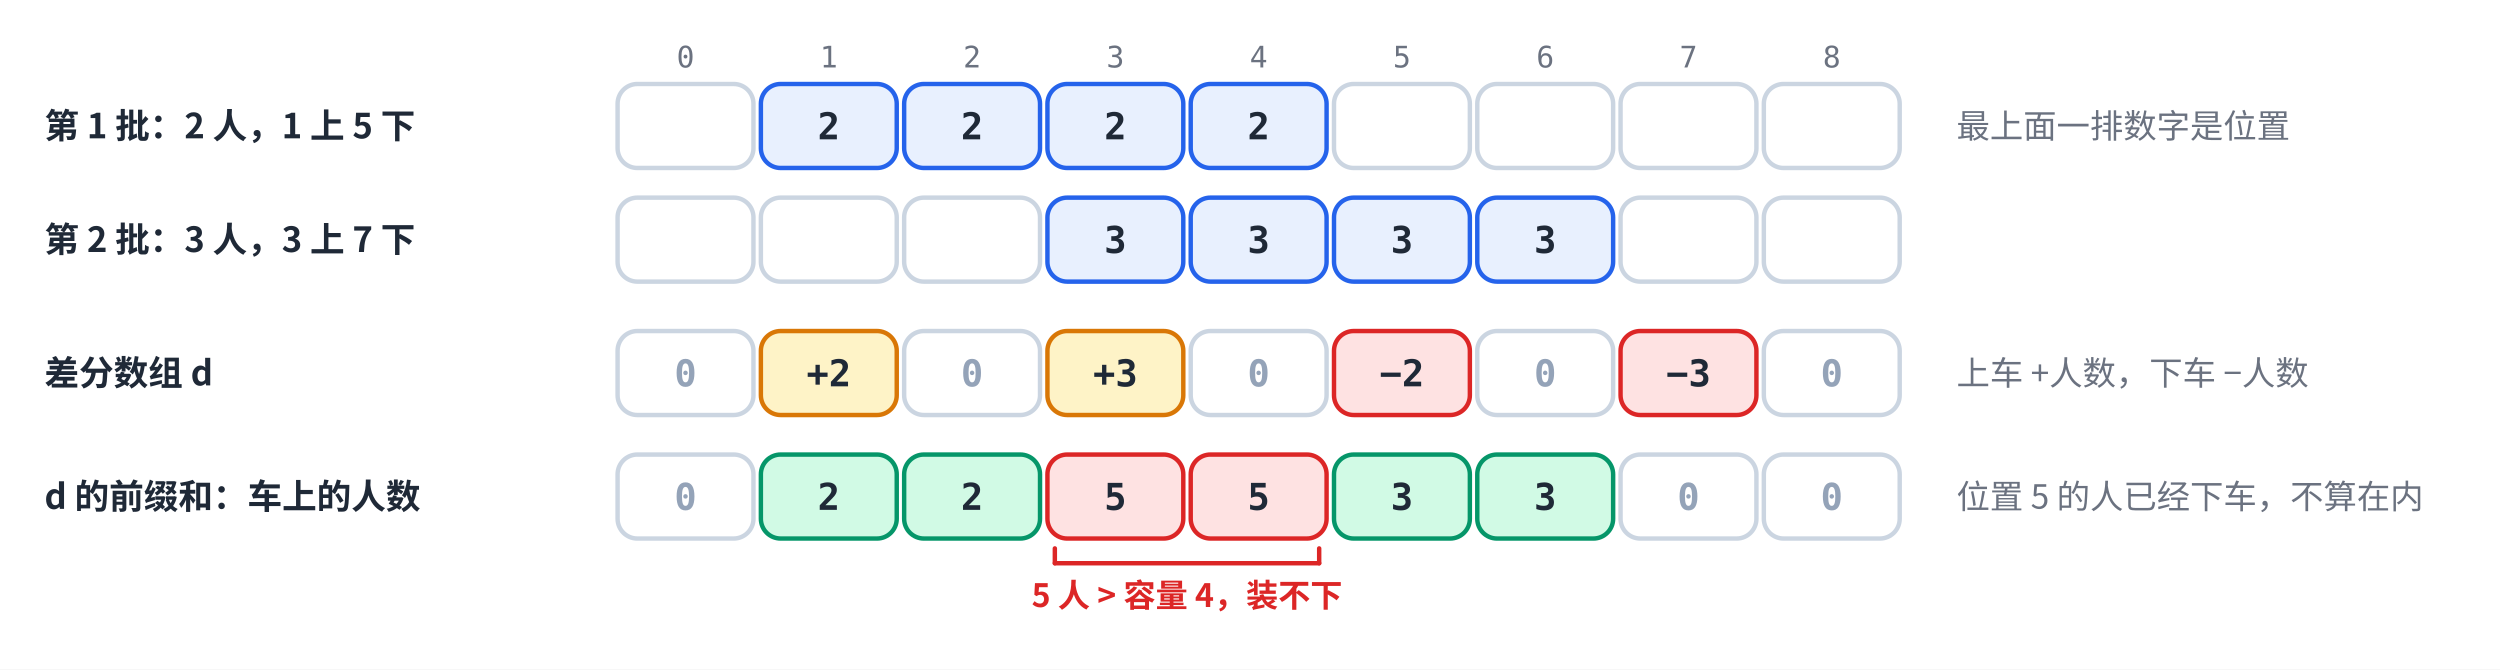
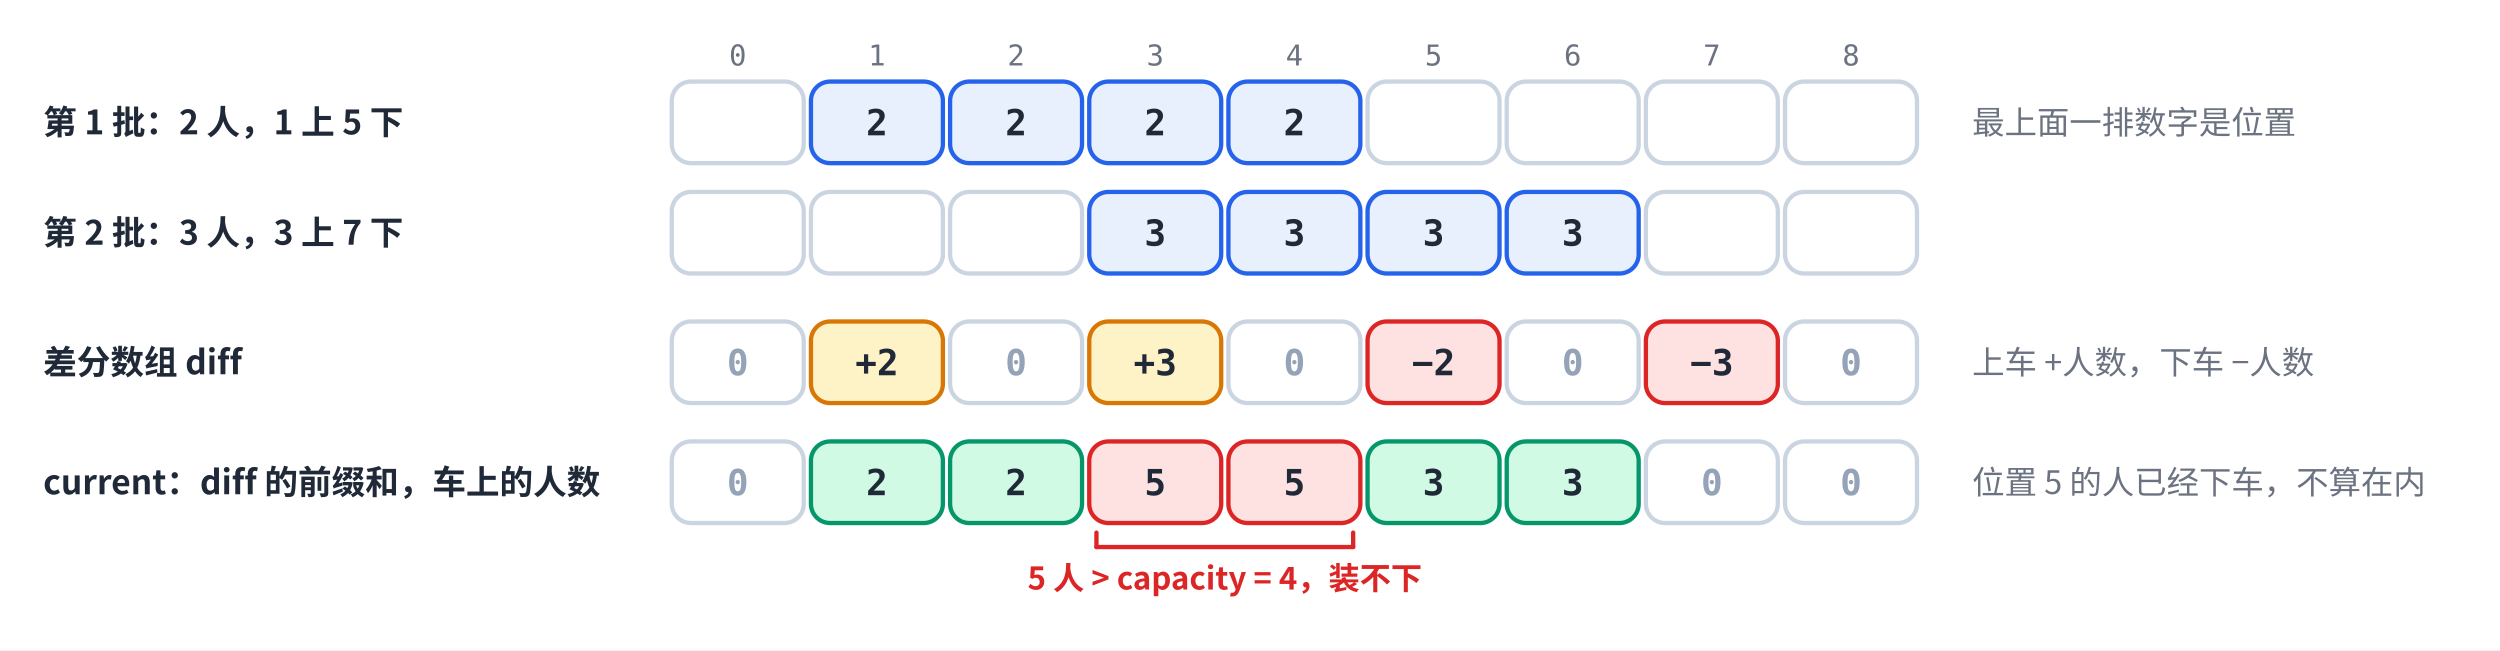
- <svg xmlns="http://www.w3.org/2000/svg" width="1012" height="271" viewBox="0 0 1012 271">
-   <rect width="1012" height="271" fill="#FFFFFF" />
+ <svg xmlns="http://www.w3.org/2000/svg" width="1042" height="271" viewBox="0 0 1042 271">
+   <rect width="1042" height="271" fill="#FFFFFF" />
  <text x="18.0" y="56.0" font-size="14" fill="#1F2937" text-anchor="start" font-family="PingFang SC, Hiragino Sans GB, Microsoft YaHei, Noto Sans CJK SC, Helvetica, Arial, sans-serif" font-weight="700">第 1 批：2 人，1 上 5 下</text>
-   <rect x="250.0" y="34.0" width="55.0" height="34.0" rx="8" fill="#FFFFFF" stroke="#CBD5E1" stroke-width="1.8" />
-   <text x="277.5" y="56.4" font-size="15" fill="#94A3B8" text-anchor="middle" font-family="Menlo, Consolas, DejaVu Sans Mono, PingFang SC, monospace" font-weight="700" />
-   <text x="277.5" y="27.3" font-size="12" fill="#6B7280" text-anchor="middle" font-family="Menlo, Consolas, DejaVu Sans Mono, PingFang SC, monospace">0</text>
-   <rect x="308.0" y="34.0" width="55.0" height="34.0" rx="8" fill="#E8F0FE" stroke="#2563EB" stroke-width="1.8" />
-   <text x="335.5" y="56.4" font-size="15" fill="#1F2937" text-anchor="middle" font-family="Menlo, Consolas, DejaVu Sans Mono, PingFang SC, monospace" font-weight="700">2</text>
-   <text x="335.5" y="27.3" font-size="12" fill="#6B7280" text-anchor="middle" font-family="Menlo, Consolas, DejaVu Sans Mono, PingFang SC, monospace">1</text>
-   <rect x="366.0" y="34.0" width="55.0" height="34.0" rx="8" fill="#E8F0FE" stroke="#2563EB" stroke-width="1.8" />
-   <text x="393.5" y="56.4" font-size="15" fill="#1F2937" text-anchor="middle" font-family="Menlo, Consolas, DejaVu Sans Mono, PingFang SC, monospace" font-weight="700">2</text>
-   <text x="393.5" y="27.3" font-size="12" fill="#6B7280" text-anchor="middle" font-family="Menlo, Consolas, DejaVu Sans Mono, PingFang SC, monospace">2</text>
-   <rect x="424.0" y="34.0" width="55.0" height="34.0" rx="8" fill="#E8F0FE" stroke="#2563EB" stroke-width="1.8" />
-   <text x="451.5" y="56.4" font-size="15" fill="#1F2937" text-anchor="middle" font-family="Menlo, Consolas, DejaVu Sans Mono, PingFang SC, monospace" font-weight="700">2</text>
-   <text x="451.5" y="27.3" font-size="12" fill="#6B7280" text-anchor="middle" font-family="Menlo, Consolas, DejaVu Sans Mono, PingFang SC, monospace">3</text>
-   <rect x="482.0" y="34.0" width="55.0" height="34.0" rx="8" fill="#E8F0FE" stroke="#2563EB" stroke-width="1.8" />
-   <text x="509.5" y="56.4" font-size="15" fill="#1F2937" text-anchor="middle" font-family="Menlo, Consolas, DejaVu Sans Mono, PingFang SC, monospace" font-weight="700">2</text>
-   <text x="509.5" y="27.3" font-size="12" fill="#6B7280" text-anchor="middle" font-family="Menlo, Consolas, DejaVu Sans Mono, PingFang SC, monospace">4</text>
-   <rect x="540.0" y="34.0" width="55.0" height="34.0" rx="8" fill="#FFFFFF" stroke="#CBD5E1" stroke-width="1.8" />
-   <text x="567.5" y="56.4" font-size="15" fill="#94A3B8" text-anchor="middle" font-family="Menlo, Consolas, DejaVu Sans Mono, PingFang SC, monospace" font-weight="700" />
-   <text x="567.5" y="27.3" font-size="12" fill="#6B7280" text-anchor="middle" font-family="Menlo, Consolas, DejaVu Sans Mono, PingFang SC, monospace">5</text>
-   <rect x="598.0" y="34.0" width="55.0" height="34.0" rx="8" fill="#FFFFFF" stroke="#CBD5E1" stroke-width="1.8" />
-   <text x="625.5" y="56.4" font-size="15" fill="#94A3B8" text-anchor="middle" font-family="Menlo, Consolas, DejaVu Sans Mono, PingFang SC, monospace" font-weight="700" />
-   <text x="625.5" y="27.3" font-size="12" fill="#6B7280" text-anchor="middle" font-family="Menlo, Consolas, DejaVu Sans Mono, PingFang SC, monospace">6</text>
-   <rect x="656.0" y="34.0" width="55.0" height="34.0" rx="8" fill="#FFFFFF" stroke="#CBD5E1" stroke-width="1.8" />
-   <text x="683.5" y="56.4" font-size="15" fill="#94A3B8" text-anchor="middle" font-family="Menlo, Consolas, DejaVu Sans Mono, PingFang SC, monospace" font-weight="700" />
-   <text x="683.5" y="27.3" font-size="12" fill="#6B7280" text-anchor="middle" font-family="Menlo, Consolas, DejaVu Sans Mono, PingFang SC, monospace">7</text>
-   <rect x="714.0" y="34.0" width="55.0" height="34.0" rx="8" fill="#FFFFFF" stroke="#CBD5E1" stroke-width="1.8" />
-   <text x="741.5" y="56.4" font-size="15" fill="#94A3B8" text-anchor="middle" font-family="Menlo, Consolas, DejaVu Sans Mono, PingFang SC, monospace" font-weight="700" />
-   <text x="741.5" y="27.3" font-size="12" fill="#6B7280" text-anchor="middle" font-family="Menlo, Consolas, DejaVu Sans Mono, PingFang SC, monospace">8</text>
+   <rect x="280.0" y="34.0" width="55.0" height="34.0" rx="8" fill="#FFFFFF" stroke="#CBD5E1" stroke-width="1.8" />
+   <text x="307.5" y="56.4" font-size="15" fill="#94A3B8" text-anchor="middle" font-family="Menlo, Consolas, DejaVu Sans Mono, PingFang SC, monospace" font-weight="700" />
+   <text x="307.5" y="27.3" font-size="12" fill="#6B7280" text-anchor="middle" font-family="Menlo, Consolas, DejaVu Sans Mono, PingFang SC, monospace">0</text>
+   <rect x="338.0" y="34.0" width="55.0" height="34.0" rx="8" fill="#E8F0FE" stroke="#2563EB" stroke-width="1.8" />
+   <text x="365.5" y="56.4" font-size="15" fill="#1F2937" text-anchor="middle" font-family="Menlo, Consolas, DejaVu Sans Mono, PingFang SC, monospace" font-weight="700">2</text>
+   <text x="365.5" y="27.3" font-size="12" fill="#6B7280" text-anchor="middle" font-family="Menlo, Consolas, DejaVu Sans Mono, PingFang SC, monospace">1</text>
+   <rect x="396.0" y="34.0" width="55.0" height="34.0" rx="8" fill="#E8F0FE" stroke="#2563EB" stroke-width="1.8" />
+   <text x="423.5" y="56.4" font-size="15" fill="#1F2937" text-anchor="middle" font-family="Menlo, Consolas, DejaVu Sans Mono, PingFang SC, monospace" font-weight="700">2</text>
+   <text x="423.5" y="27.3" font-size="12" fill="#6B7280" text-anchor="middle" font-family="Menlo, Consolas, DejaVu Sans Mono, PingFang SC, monospace">2</text>
+   <rect x="454.0" y="34.0" width="55.0" height="34.0" rx="8" fill="#E8F0FE" stroke="#2563EB" stroke-width="1.8" />
+   <text x="481.5" y="56.4" font-size="15" fill="#1F2937" text-anchor="middle" font-family="Menlo, Consolas, DejaVu Sans Mono, PingFang SC, monospace" font-weight="700">2</text>
+   <text x="481.5" y="27.3" font-size="12" fill="#6B7280" text-anchor="middle" font-family="Menlo, Consolas, DejaVu Sans Mono, PingFang SC, monospace">3</text>
+   <rect x="512.0" y="34.0" width="55.0" height="34.0" rx="8" fill="#E8F0FE" stroke="#2563EB" stroke-width="1.8" />
+   <text x="539.5" y="56.4" font-size="15" fill="#1F2937" text-anchor="middle" font-family="Menlo, Consolas, DejaVu Sans Mono, PingFang SC, monospace" font-weight="700">2</text>
+   <text x="539.5" y="27.3" font-size="12" fill="#6B7280" text-anchor="middle" font-family="Menlo, Consolas, DejaVu Sans Mono, PingFang SC, monospace">4</text>
+   <rect x="570.0" y="34.0" width="55.0" height="34.0" rx="8" fill="#FFFFFF" stroke="#CBD5E1" stroke-width="1.8" />
+   <text x="597.5" y="56.4" font-size="15" fill="#94A3B8" text-anchor="middle" font-family="Menlo, Consolas, DejaVu Sans Mono, PingFang SC, monospace" font-weight="700" />
+   <text x="597.5" y="27.3" font-size="12" fill="#6B7280" text-anchor="middle" font-family="Menlo, Consolas, DejaVu Sans Mono, PingFang SC, monospace">5</text>
+   <rect x="628.0" y="34.0" width="55.0" height="34.0" rx="8" fill="#FFFFFF" stroke="#CBD5E1" stroke-width="1.8" />
+   <text x="655.5" y="56.4" font-size="15" fill="#94A3B8" text-anchor="middle" font-family="Menlo, Consolas, DejaVu Sans Mono, PingFang SC, monospace" font-weight="700" />
+   <text x="655.5" y="27.3" font-size="12" fill="#6B7280" text-anchor="middle" font-family="Menlo, Consolas, DejaVu Sans Mono, PingFang SC, monospace">6</text>
+   <rect x="686.0" y="34.0" width="55.0" height="34.0" rx="8" fill="#FFFFFF" stroke="#CBD5E1" stroke-width="1.8" />
+   <text x="713.5" y="56.4" font-size="15" fill="#94A3B8" text-anchor="middle" font-family="Menlo, Consolas, DejaVu Sans Mono, PingFang SC, monospace" font-weight="700" />
+   <text x="713.5" y="27.3" font-size="12" fill="#6B7280" text-anchor="middle" font-family="Menlo, Consolas, DejaVu Sans Mono, PingFang SC, monospace">7</text>
+   <rect x="744.0" y="34.0" width="55.0" height="34.0" rx="8" fill="#FFFFFF" stroke="#CBD5E1" stroke-width="1.8" />
+   <text x="771.5" y="56.4" font-size="15" fill="#94A3B8" text-anchor="middle" font-family="Menlo, Consolas, DejaVu Sans Mono, PingFang SC, monospace" font-weight="700" />
+   <text x="771.5" y="27.3" font-size="12" fill="#6B7280" text-anchor="middle" font-family="Menlo, Consolas, DejaVu Sans Mono, PingFang SC, monospace">8</text>
  <text x="18.0" y="102.0" font-size="14" fill="#1F2937" text-anchor="start" font-family="PingFang SC, Hiragino Sans GB, Microsoft YaHei, Noto Sans CJK SC, Helvetica, Arial, sans-serif" font-weight="700">第 2 批：3 人，3 上 7 下</text>
-   <rect x="250.0" y="80.0" width="55.0" height="34.0" rx="8" fill="#FFFFFF" stroke="#CBD5E1" stroke-width="1.8" />
-   <text x="277.5" y="102.4" font-size="15" fill="#94A3B8" text-anchor="middle" font-family="Menlo, Consolas, DejaVu Sans Mono, PingFang SC, monospace" font-weight="700" />
-   <rect x="308.0" y="80.0" width="55.0" height="34.0" rx="8" fill="#FFFFFF" stroke="#CBD5E1" stroke-width="1.8" />
-   <text x="335.5" y="102.4" font-size="15" fill="#94A3B8" text-anchor="middle" font-family="Menlo, Consolas, DejaVu Sans Mono, PingFang SC, monospace" font-weight="700" />
-   <rect x="366.0" y="80.0" width="55.0" height="34.0" rx="8" fill="#FFFFFF" stroke="#CBD5E1" stroke-width="1.8" />
-   <text x="393.5" y="102.4" font-size="15" fill="#94A3B8" text-anchor="middle" font-family="Menlo, Consolas, DejaVu Sans Mono, PingFang SC, monospace" font-weight="700" />
-   <rect x="424.0" y="80.0" width="55.0" height="34.0" rx="8" fill="#E8F0FE" stroke="#2563EB" stroke-width="1.8" />
-   <text x="451.5" y="102.4" font-size="15" fill="#1F2937" text-anchor="middle" font-family="Menlo, Consolas, DejaVu Sans Mono, PingFang SC, monospace" font-weight="700">3</text>
-   <rect x="482.0" y="80.0" width="55.0" height="34.0" rx="8" fill="#E8F0FE" stroke="#2563EB" stroke-width="1.8" />
-   <text x="509.5" y="102.4" font-size="15" fill="#1F2937" text-anchor="middle" font-family="Menlo, Consolas, DejaVu Sans Mono, PingFang SC, monospace" font-weight="700">3</text>
-   <rect x="540.0" y="80.0" width="55.0" height="34.0" rx="8" fill="#E8F0FE" stroke="#2563EB" stroke-width="1.8" />
-   <text x="567.5" y="102.4" font-size="15" fill="#1F2937" text-anchor="middle" font-family="Menlo, Consolas, DejaVu Sans Mono, PingFang SC, monospace" font-weight="700">3</text>
-   <rect x="598.0" y="80.0" width="55.0" height="34.0" rx="8" fill="#E8F0FE" stroke="#2563EB" stroke-width="1.8" />
-   <text x="625.5" y="102.4" font-size="15" fill="#1F2937" text-anchor="middle" font-family="Menlo, Consolas, DejaVu Sans Mono, PingFang SC, monospace" font-weight="700">3</text>
-   <rect x="656.0" y="80.0" width="55.0" height="34.0" rx="8" fill="#FFFFFF" stroke="#CBD5E1" stroke-width="1.8" />
-   <text x="683.5" y="102.4" font-size="15" fill="#94A3B8" text-anchor="middle" font-family="Menlo, Consolas, DejaVu Sans Mono, PingFang SC, monospace" font-weight="700" />
-   <rect x="714.0" y="80.0" width="55.0" height="34.0" rx="8" fill="#FFFFFF" stroke="#CBD5E1" stroke-width="1.8" />
-   <text x="741.5" y="102.4" font-size="15" fill="#94A3B8" text-anchor="middle" font-family="Menlo, Consolas, DejaVu Sans Mono, PingFang SC, monospace" font-weight="700" />
-   <text x="18.0" y="156.0" font-size="14" fill="#1F2937" text-anchor="start" font-family="PingFang SC, Hiragino Sans GB, Microsoft YaHei, Noto Sans CJK SC, Helvetica, Arial, sans-serif" font-weight="700">差分数组 d</text>
-   <rect x="250.0" y="134.0" width="55.0" height="34.0" rx="8" fill="#FFFFFF" stroke="#CBD5E1" stroke-width="1.8" />
-   <text x="277.5" y="156.4" font-size="15" fill="#94A3B8" text-anchor="middle" font-family="Menlo, Consolas, DejaVu Sans Mono, PingFang SC, monospace" font-weight="700">0</text>
-   <rect x="308.0" y="134.0" width="55.0" height="34.0" rx="8" fill="#FEF3C7" stroke="#D97706" stroke-width="1.8" />
-   <text x="335.5" y="156.4" font-size="15" fill="#1F2937" text-anchor="middle" font-family="Menlo, Consolas, DejaVu Sans Mono, PingFang SC, monospace" font-weight="700">+2</text>
-   <rect x="366.0" y="134.0" width="55.0" height="34.0" rx="8" fill="#FFFFFF" stroke="#CBD5E1" stroke-width="1.8" />
-   <text x="393.5" y="156.4" font-size="15" fill="#94A3B8" text-anchor="middle" font-family="Menlo, Consolas, DejaVu Sans Mono, PingFang SC, monospace" font-weight="700">0</text>
-   <rect x="424.0" y="134.0" width="55.0" height="34.0" rx="8" fill="#FEF3C7" stroke="#D97706" stroke-width="1.8" />
-   <text x="451.5" y="156.4" font-size="15" fill="#1F2937" text-anchor="middle" font-family="Menlo, Consolas, DejaVu Sans Mono, PingFang SC, monospace" font-weight="700">+3</text>
-   <rect x="482.0" y="134.0" width="55.0" height="34.0" rx="8" fill="#FFFFFF" stroke="#CBD5E1" stroke-width="1.8" />
-   <text x="509.5" y="156.4" font-size="15" fill="#94A3B8" text-anchor="middle" font-family="Menlo, Consolas, DejaVu Sans Mono, PingFang SC, monospace" font-weight="700">0</text>
-   <rect x="540.0" y="134.0" width="55.0" height="34.0" rx="8" fill="#FEE2E2" stroke="#DC2626" stroke-width="1.8" />
-   <text x="567.5" y="156.4" font-size="15" fill="#1F2937" text-anchor="middle" font-family="Menlo, Consolas, DejaVu Sans Mono, PingFang SC, monospace" font-weight="700">−2</text>
-   <rect x="598.0" y="134.0" width="55.0" height="34.0" rx="8" fill="#FFFFFF" stroke="#CBD5E1" stroke-width="1.8" />
-   <text x="625.5" y="156.4" font-size="15" fill="#94A3B8" text-anchor="middle" font-family="Menlo, Consolas, DejaVu Sans Mono, PingFang SC, monospace" font-weight="700">0</text>
-   <rect x="656.0" y="134.0" width="55.0" height="34.0" rx="8" fill="#FEE2E2" stroke="#DC2626" stroke-width="1.8" />
-   <text x="683.5" y="156.4" font-size="15" fill="#1F2937" text-anchor="middle" font-family="Menlo, Consolas, DejaVu Sans Mono, PingFang SC, monospace" font-weight="700">−3</text>
-   <rect x="714.0" y="134.0" width="55.0" height="34.0" rx="8" fill="#FFFFFF" stroke="#CBD5E1" stroke-width="1.8" />
-   <text x="741.5" y="156.4" font-size="15" fill="#94A3B8" text-anchor="middle" font-family="Menlo, Consolas, DejaVu Sans Mono, PingFang SC, monospace" font-weight="700">0</text>
-   <text x="18.0" y="206.0" font-size="14" fill="#1F2937" text-anchor="start" font-family="PingFang SC, Hiragino Sans GB, Microsoft YaHei, Noto Sans CJK SC, Helvetica, Arial, sans-serif" font-weight="700">d 的前缀和：车上的人数</text>
-   <rect x="250.0" y="184.0" width="55.0" height="34.0" rx="8" fill="#FFFFFF" stroke="#CBD5E1" stroke-width="1.8" />
-   <text x="277.5" y="206.4" font-size="15" fill="#94A3B8" text-anchor="middle" font-family="Menlo, Consolas, DejaVu Sans Mono, PingFang SC, monospace" font-weight="700">0</text>
-   <rect x="308.0" y="184.0" width="55.0" height="34.0" rx="8" fill="#D1FAE5" stroke="#059669" stroke-width="1.8" />
-   <text x="335.5" y="206.4" font-size="15" fill="#1F2937" text-anchor="middle" font-family="Menlo, Consolas, DejaVu Sans Mono, PingFang SC, monospace" font-weight="700">2</text>
-   <rect x="366.0" y="184.0" width="55.0" height="34.0" rx="8" fill="#D1FAE5" stroke="#059669" stroke-width="1.8" />
-   <text x="393.5" y="206.4" font-size="15" fill="#1F2937" text-anchor="middle" font-family="Menlo, Consolas, DejaVu Sans Mono, PingFang SC, monospace" font-weight="700">2</text>
-   <rect x="424.0" y="184.0" width="55.0" height="34.0" rx="8" fill="#FEE2E2" stroke="#DC2626" stroke-width="1.8" />
-   <text x="451.5" y="206.4" font-size="15" fill="#1F2937" text-anchor="middle" font-family="Menlo, Consolas, DejaVu Sans Mono, PingFang SC, monospace" font-weight="700">5</text>
-   <rect x="482.0" y="184.0" width="55.0" height="34.0" rx="8" fill="#FEE2E2" stroke="#DC2626" stroke-width="1.8" />
-   <text x="509.5" y="206.4" font-size="15" fill="#1F2937" text-anchor="middle" font-family="Menlo, Consolas, DejaVu Sans Mono, PingFang SC, monospace" font-weight="700">5</text>
-   <rect x="540.0" y="184.0" width="55.0" height="34.0" rx="8" fill="#D1FAE5" stroke="#059669" stroke-width="1.8" />
-   <text x="567.5" y="206.4" font-size="15" fill="#1F2937" text-anchor="middle" font-family="Menlo, Consolas, DejaVu Sans Mono, PingFang SC, monospace" font-weight="700">3</text>
-   <rect x="598.0" y="184.0" width="55.0" height="34.0" rx="8" fill="#D1FAE5" stroke="#059669" stroke-width="1.8" />
-   <text x="625.5" y="206.4" font-size="15" fill="#1F2937" text-anchor="middle" font-family="Menlo, Consolas, DejaVu Sans Mono, PingFang SC, monospace" font-weight="700">3</text>
-   <rect x="656.0" y="184.0" width="55.0" height="34.0" rx="8" fill="#FFFFFF" stroke="#CBD5E1" stroke-width="1.8" />
-   <text x="683.5" y="206.4" font-size="15" fill="#94A3B8" text-anchor="middle" font-family="Menlo, Consolas, DejaVu Sans Mono, PingFang SC, monospace" font-weight="700">0</text>
-   <rect x="714.0" y="184.0" width="55.0" height="34.0" rx="8" fill="#FFFFFF" stroke="#CBD5E1" stroke-width="1.8" />
-   <text x="741.5" y="206.4" font-size="15" fill="#94A3B8" text-anchor="middle" font-family="Menlo, Consolas, DejaVu Sans Mono, PingFang SC, monospace" font-weight="700">0</text>
-   <line x1="427.0" y1="228.0" x2="534.0" y2="228.0" stroke="#DC2626" stroke-width="1.8" stroke-linecap="round" />
-   <line x1="427.0" y1="228.0" x2="427.0" y2="222.0" stroke="#DC2626" stroke-width="1.8" stroke-linecap="round" />
-   <line x1="534.0" y1="228.0" x2="534.0" y2="222.0" stroke="#DC2626" stroke-width="1.8" stroke-linecap="round" />
-   <text x="480.5" y="245.7" font-size="13" fill="#DC2626" text-anchor="middle" font-family="PingFang SC, Hiragino Sans GB, Microsoft YaHei, Noto Sans CJK SC, Helvetica, Arial, sans-serif" font-weight="700">5 人 &gt; 容量 4，装不下</text>
-   <text x="792.0" y="55.9" font-size="13.5" fill="#6B7280" text-anchor="start" font-family="PingFang SC, Hiragino Sans GB, Microsoft YaHei, Noto Sans CJK SC, Helvetica, Arial, sans-serif">最上面一排数字是位置</text>
-   <text x="792.0" y="155.9" font-size="13.5" fill="#6B7280" text-anchor="start" font-family="PingFang SC, Hiragino Sans GB, Microsoft YaHei, Noto Sans CJK SC, Helvetica, Arial, sans-serif">上车 +人数，下车 −人数</text>
-   <text x="792.0" y="205.9" font-size="13.5" fill="#6B7280" text-anchor="start" font-family="PingFang SC, Hiragino Sans GB, Microsoft YaHei, Noto Sans CJK SC, Helvetica, Arial, sans-serif">位置 5 的人已经下车，不算在内</text>
+   <rect x="280.0" y="80.0" width="55.0" height="34.0" rx="8" fill="#FFFFFF" stroke="#CBD5E1" stroke-width="1.8" />
+   <text x="307.5" y="102.4" font-size="15" fill="#94A3B8" text-anchor="middle" font-family="Menlo, Consolas, DejaVu Sans Mono, PingFang SC, monospace" font-weight="700" />
+   <rect x="338.0" y="80.0" width="55.0" height="34.0" rx="8" fill="#FFFFFF" stroke="#CBD5E1" stroke-width="1.8" />
+   <text x="365.5" y="102.4" font-size="15" fill="#94A3B8" text-anchor="middle" font-family="Menlo, Consolas, DejaVu Sans Mono, PingFang SC, monospace" font-weight="700" />
+   <rect x="396.0" y="80.0" width="55.0" height="34.0" rx="8" fill="#FFFFFF" stroke="#CBD5E1" stroke-width="1.8" />
+   <text x="423.5" y="102.4" font-size="15" fill="#94A3B8" text-anchor="middle" font-family="Menlo, Consolas, DejaVu Sans Mono, PingFang SC, monospace" font-weight="700" />
+   <rect x="454.0" y="80.0" width="55.0" height="34.0" rx="8" fill="#E8F0FE" stroke="#2563EB" stroke-width="1.8" />
+   <text x="481.5" y="102.4" font-size="15" fill="#1F2937" text-anchor="middle" font-family="Menlo, Consolas, DejaVu Sans Mono, PingFang SC, monospace" font-weight="700">3</text>
+   <rect x="512.0" y="80.0" width="55.0" height="34.0" rx="8" fill="#E8F0FE" stroke="#2563EB" stroke-width="1.8" />
+   <text x="539.5" y="102.4" font-size="15" fill="#1F2937" text-anchor="middle" font-family="Menlo, Consolas, DejaVu Sans Mono, PingFang SC, monospace" font-weight="700">3</text>
+   <rect x="570.0" y="80.0" width="55.0" height="34.0" rx="8" fill="#E8F0FE" stroke="#2563EB" stroke-width="1.8" />
+   <text x="597.5" y="102.4" font-size="15" fill="#1F2937" text-anchor="middle" font-family="Menlo, Consolas, DejaVu Sans Mono, PingFang SC, monospace" font-weight="700">3</text>
+   <rect x="628.0" y="80.0" width="55.0" height="34.0" rx="8" fill="#E8F0FE" stroke="#2563EB" stroke-width="1.8" />
+   <text x="655.5" y="102.4" font-size="15" fill="#1F2937" text-anchor="middle" font-family="Menlo, Consolas, DejaVu Sans Mono, PingFang SC, monospace" font-weight="700">3</text>
+   <rect x="686.0" y="80.0" width="55.0" height="34.0" rx="8" fill="#FFFFFF" stroke="#CBD5E1" stroke-width="1.8" />
+   <text x="713.5" y="102.4" font-size="15" fill="#94A3B8" text-anchor="middle" font-family="Menlo, Consolas, DejaVu Sans Mono, PingFang SC, monospace" font-weight="700" />
+   <rect x="744.0" y="80.0" width="55.0" height="34.0" rx="8" fill="#FFFFFF" stroke="#CBD5E1" stroke-width="1.8" />
+   <text x="771.5" y="102.4" font-size="15" fill="#94A3B8" text-anchor="middle" font-family="Menlo, Consolas, DejaVu Sans Mono, PingFang SC, monospace" font-weight="700" />
+   <text x="18.0" y="156.0" font-size="14" fill="#1F2937" text-anchor="start" font-family="PingFang SC, Hiragino Sans GB, Microsoft YaHei, Noto Sans CJK SC, Helvetica, Arial, sans-serif" font-weight="700">差分数组 diff</text>
+   <rect x="280.0" y="134.0" width="55.0" height="34.0" rx="8" fill="#FFFFFF" stroke="#CBD5E1" stroke-width="1.8" />
+   <text x="307.5" y="156.4" font-size="15" fill="#94A3B8" text-anchor="middle" font-family="Menlo, Consolas, DejaVu Sans Mono, PingFang SC, monospace" font-weight="700">0</text>
+   <rect x="338.0" y="134.0" width="55.0" height="34.0" rx="8" fill="#FEF3C7" stroke="#D97706" stroke-width="1.8" />
+   <text x="365.5" y="156.4" font-size="15" fill="#1F2937" text-anchor="middle" font-family="Menlo, Consolas, DejaVu Sans Mono, PingFang SC, monospace" font-weight="700">+2</text>
+   <rect x="396.0" y="134.0" width="55.0" height="34.0" rx="8" fill="#FFFFFF" stroke="#CBD5E1" stroke-width="1.8" />
+   <text x="423.5" y="156.4" font-size="15" fill="#94A3B8" text-anchor="middle" font-family="Menlo, Consolas, DejaVu Sans Mono, PingFang SC, monospace" font-weight="700">0</text>
+   <rect x="454.0" y="134.0" width="55.0" height="34.0" rx="8" fill="#FEF3C7" stroke="#D97706" stroke-width="1.8" />
+   <text x="481.5" y="156.4" font-size="15" fill="#1F2937" text-anchor="middle" font-family="Menlo, Consolas, DejaVu Sans Mono, PingFang SC, monospace" font-weight="700">+3</text>
+   <rect x="512.0" y="134.0" width="55.0" height="34.0" rx="8" fill="#FFFFFF" stroke="#CBD5E1" stroke-width="1.8" />
+   <text x="539.5" y="156.4" font-size="15" fill="#94A3B8" text-anchor="middle" font-family="Menlo, Consolas, DejaVu Sans Mono, PingFang SC, monospace" font-weight="700">0</text>
+   <rect x="570.0" y="134.0" width="55.0" height="34.0" rx="8" fill="#FEE2E2" stroke="#DC2626" stroke-width="1.8" />
+   <text x="597.5" y="156.4" font-size="15" fill="#1F2937" text-anchor="middle" font-family="Menlo, Consolas, DejaVu Sans Mono, PingFang SC, monospace" font-weight="700">−2</text>
+   <rect x="628.0" y="134.0" width="55.0" height="34.0" rx="8" fill="#FFFFFF" stroke="#CBD5E1" stroke-width="1.8" />
+   <text x="655.5" y="156.4" font-size="15" fill="#94A3B8" text-anchor="middle" font-family="Menlo, Consolas, DejaVu Sans Mono, PingFang SC, monospace" font-weight="700">0</text>
+   <rect x="686.0" y="134.0" width="55.0" height="34.0" rx="8" fill="#FEE2E2" stroke="#DC2626" stroke-width="1.8" />
+   <text x="713.5" y="156.4" font-size="15" fill="#1F2937" text-anchor="middle" font-family="Menlo, Consolas, DejaVu Sans Mono, PingFang SC, monospace" font-weight="700">−3</text>
+   <rect x="744.0" y="134.0" width="55.0" height="34.0" rx="8" fill="#FFFFFF" stroke="#CBD5E1" stroke-width="1.8" />
+   <text x="771.5" y="156.4" font-size="15" fill="#94A3B8" text-anchor="middle" font-family="Menlo, Consolas, DejaVu Sans Mono, PingFang SC, monospace" font-weight="700">0</text>
+   <text x="18.0" y="206.0" font-size="14" fill="#1F2937" text-anchor="start" font-family="PingFang SC, Hiragino Sans GB, Microsoft YaHei, Noto Sans CJK SC, Helvetica, Arial, sans-serif" font-weight="700">current：diff 的前缀和，车上的人数</text>
+   <rect x="280.0" y="184.0" width="55.0" height="34.0" rx="8" fill="#FFFFFF" stroke="#CBD5E1" stroke-width="1.8" />
+   <text x="307.5" y="206.4" font-size="15" fill="#94A3B8" text-anchor="middle" font-family="Menlo, Consolas, DejaVu Sans Mono, PingFang SC, monospace" font-weight="700">0</text>
+   <rect x="338.0" y="184.0" width="55.0" height="34.0" rx="8" fill="#D1FAE5" stroke="#059669" stroke-width="1.8" />
+   <text x="365.5" y="206.4" font-size="15" fill="#1F2937" text-anchor="middle" font-family="Menlo, Consolas, DejaVu Sans Mono, PingFang SC, monospace" font-weight="700">2</text>
+   <rect x="396.0" y="184.0" width="55.0" height="34.0" rx="8" fill="#D1FAE5" stroke="#059669" stroke-width="1.8" />
+   <text x="423.5" y="206.4" font-size="15" fill="#1F2937" text-anchor="middle" font-family="Menlo, Consolas, DejaVu Sans Mono, PingFang SC, monospace" font-weight="700">2</text>
+   <rect x="454.0" y="184.0" width="55.0" height="34.0" rx="8" fill="#FEE2E2" stroke="#DC2626" stroke-width="1.8" />
+   <text x="481.5" y="206.4" font-size="15" fill="#1F2937" text-anchor="middle" font-family="Menlo, Consolas, DejaVu Sans Mono, PingFang SC, monospace" font-weight="700">5</text>
+   <rect x="512.0" y="184.0" width="55.0" height="34.0" rx="8" fill="#FEE2E2" stroke="#DC2626" stroke-width="1.8" />
+   <text x="539.5" y="206.4" font-size="15" fill="#1F2937" text-anchor="middle" font-family="Menlo, Consolas, DejaVu Sans Mono, PingFang SC, monospace" font-weight="700">5</text>
+   <rect x="570.0" y="184.0" width="55.0" height="34.0" rx="8" fill="#D1FAE5" stroke="#059669" stroke-width="1.8" />
+   <text x="597.5" y="206.4" font-size="15" fill="#1F2937" text-anchor="middle" font-family="Menlo, Consolas, DejaVu Sans Mono, PingFang SC, monospace" font-weight="700">3</text>
+   <rect x="628.0" y="184.0" width="55.0" height="34.0" rx="8" fill="#D1FAE5" stroke="#059669" stroke-width="1.8" />
+   <text x="655.5" y="206.4" font-size="15" fill="#1F2937" text-anchor="middle" font-family="Menlo, Consolas, DejaVu Sans Mono, PingFang SC, monospace" font-weight="700">3</text>
+   <rect x="686.0" y="184.0" width="55.0" height="34.0" rx="8" fill="#FFFFFF" stroke="#CBD5E1" stroke-width="1.8" />
+   <text x="713.5" y="206.4" font-size="15" fill="#94A3B8" text-anchor="middle" font-family="Menlo, Consolas, DejaVu Sans Mono, PingFang SC, monospace" font-weight="700">0</text>
+   <rect x="744.0" y="184.0" width="55.0" height="34.0" rx="8" fill="#FFFFFF" stroke="#CBD5E1" stroke-width="1.8" />
+   <text x="771.5" y="206.4" font-size="15" fill="#94A3B8" text-anchor="middle" font-family="Menlo, Consolas, DejaVu Sans Mono, PingFang SC, monospace" font-weight="700">0</text>
+   <line x1="457.0" y1="228.0" x2="564.0" y2="228.0" stroke="#DC2626" stroke-width="1.8" stroke-linecap="round" />
+   <line x1="457.0" y1="228.0" x2="457.0" y2="222.0" stroke="#DC2626" stroke-width="1.8" stroke-linecap="round" />
+   <line x1="564.0" y1="228.0" x2="564.0" y2="222.0" stroke="#DC2626" stroke-width="1.8" stroke-linecap="round" />
+   <text x="510.5" y="245.7" font-size="13" fill="#DC2626" text-anchor="middle" font-family="PingFang SC, Hiragino Sans GB, Microsoft YaHei, Noto Sans CJK SC, Helvetica, Arial, sans-serif" font-weight="700">5 人 &gt; capacity = 4，装不下</text>
+   <text x="822.0" y="55.9" font-size="13.5" fill="#6B7280" text-anchor="start" font-family="PingFang SC, Hiragino Sans GB, Microsoft YaHei, Noto Sans CJK SC, Helvetica, Arial, sans-serif">最上面一排数字是位置</text>
+   <text x="822.0" y="155.9" font-size="13.5" fill="#6B7280" text-anchor="start" font-family="PingFang SC, Hiragino Sans GB, Microsoft YaHei, Noto Sans CJK SC, Helvetica, Arial, sans-serif">上车 +人数，下车 −人数</text>
+   <text x="822.0" y="205.9" font-size="13.5" fill="#6B7280" text-anchor="start" font-family="PingFang SC, Hiragino Sans GB, Microsoft YaHei, Noto Sans CJK SC, Helvetica, Arial, sans-serif">位置 5 的人已经下车，不算在内</text>
</svg>
